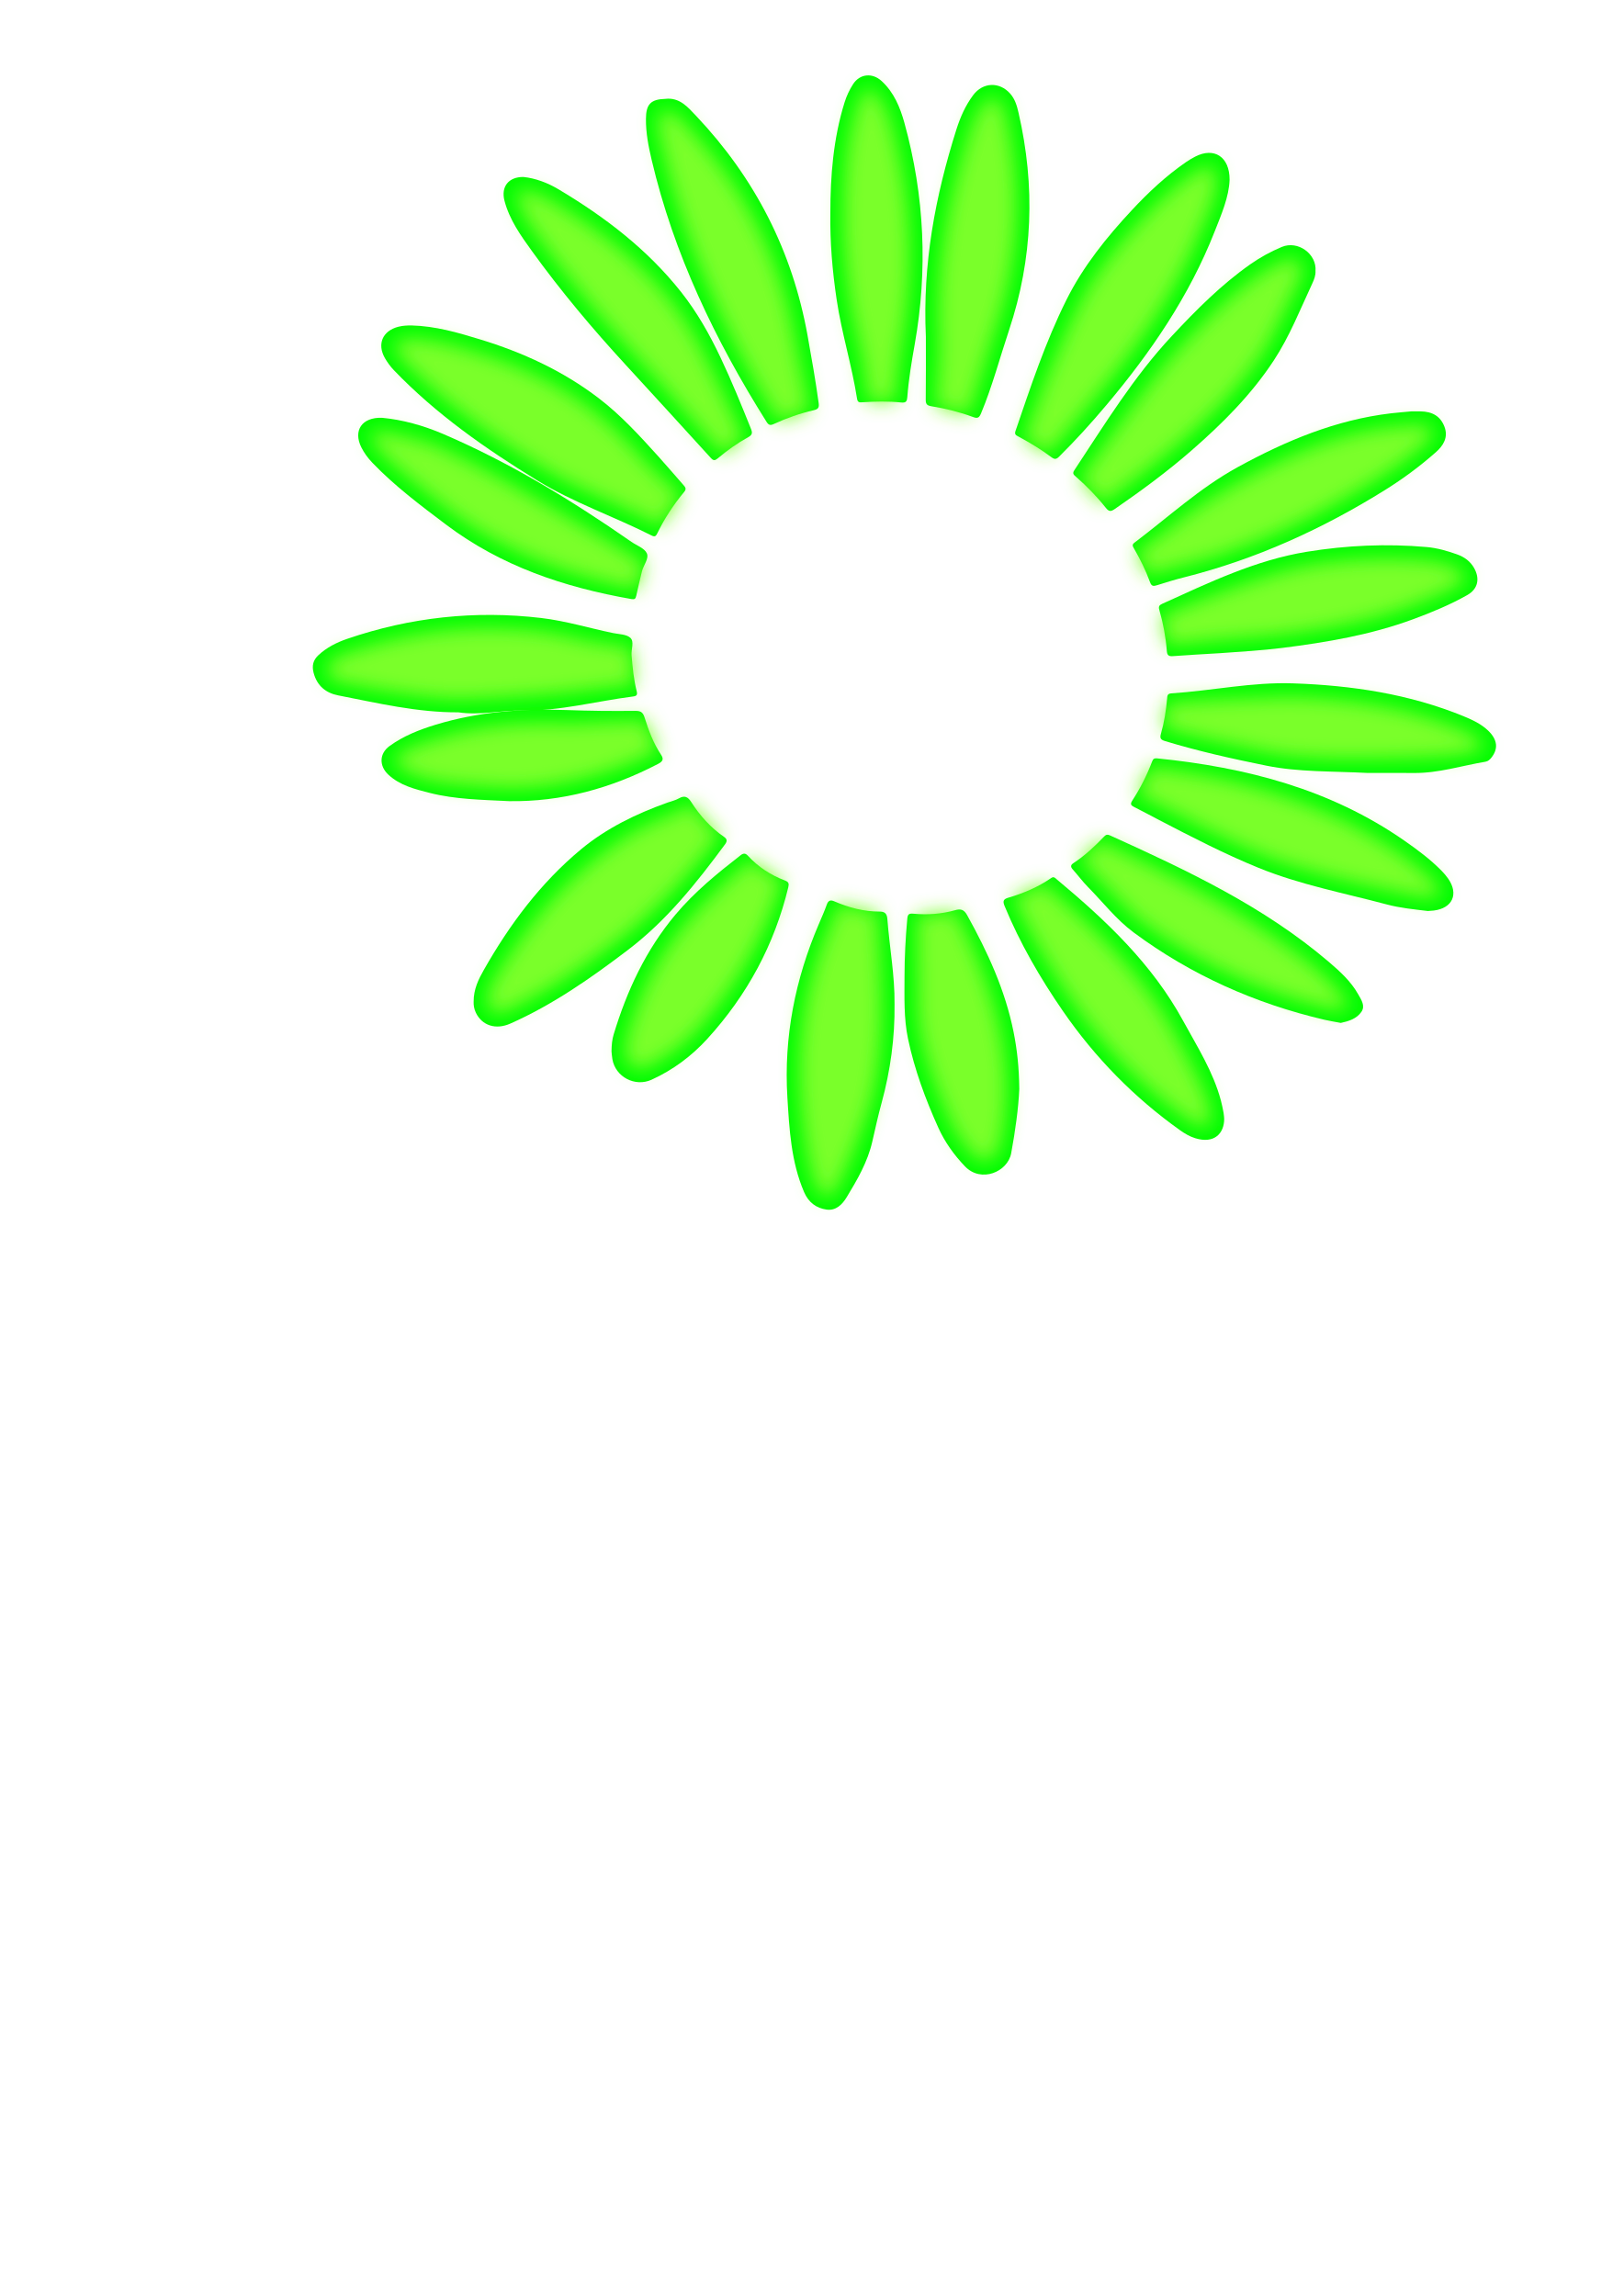
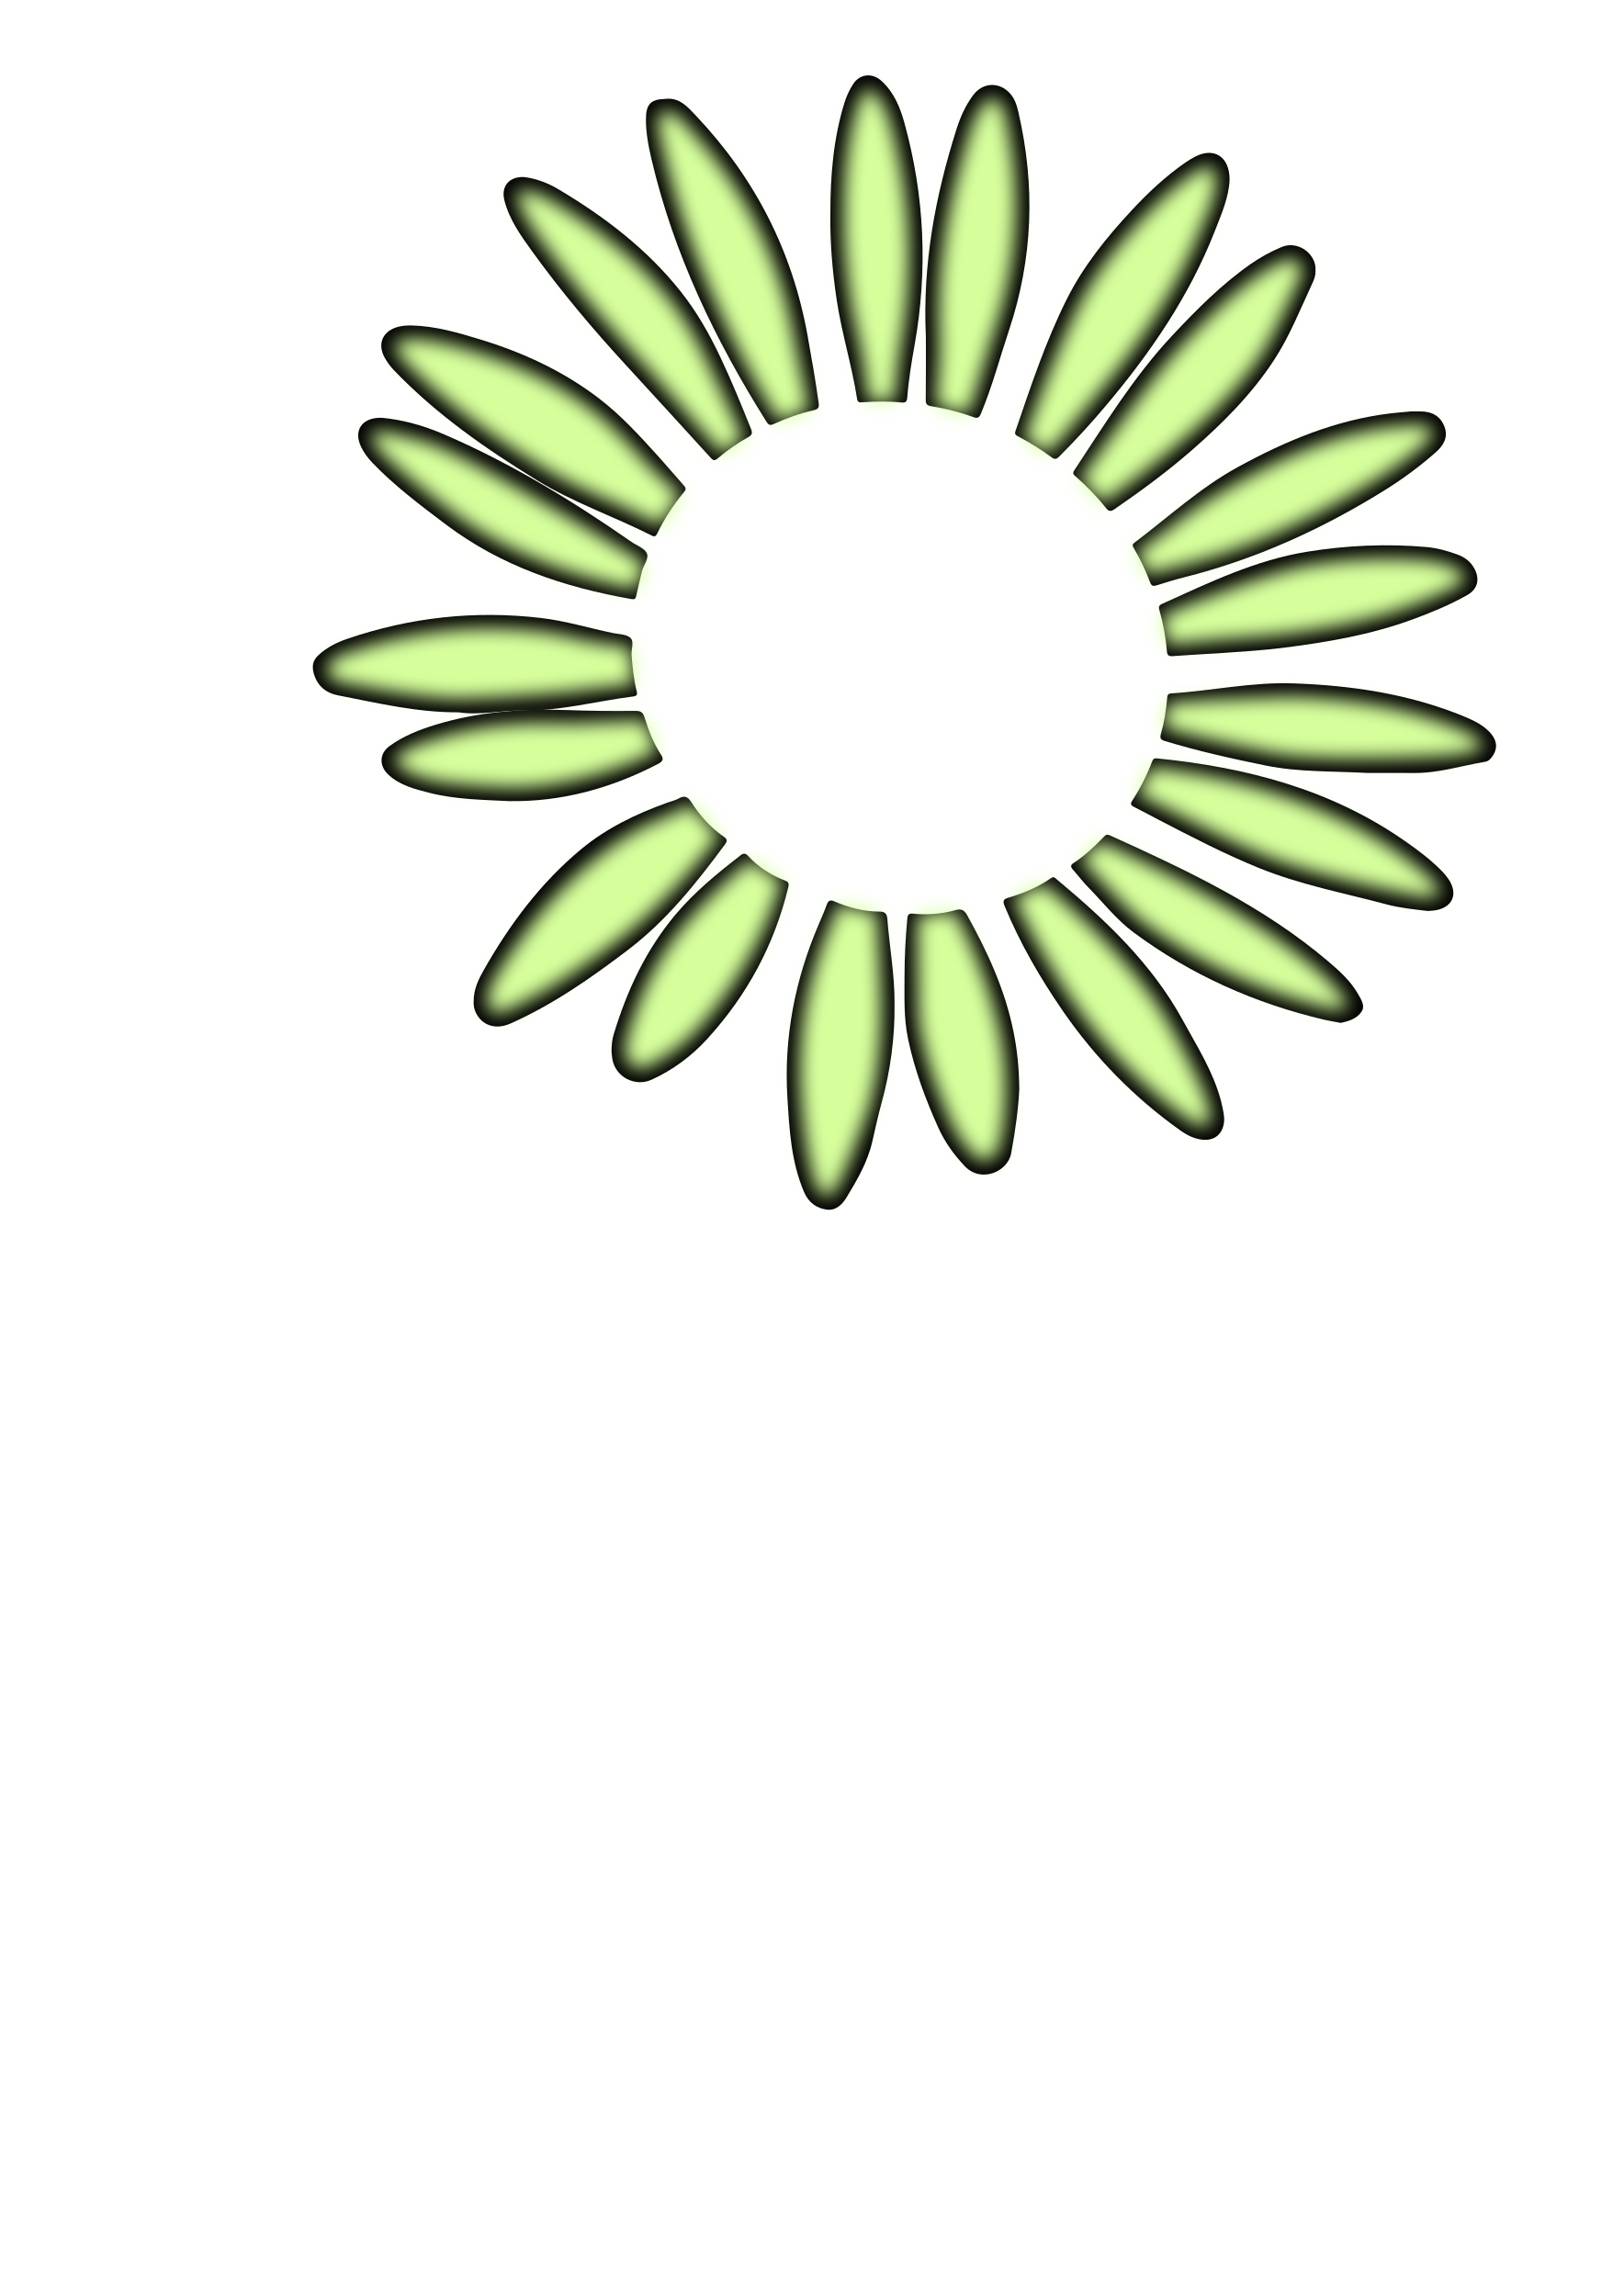
<svg xmlns="http://www.w3.org/2000/svg" viewBox="0 0 1240 1754">
  <image id="background" width="1240" height="1754" href="" />
  <image id="flower" width="1240" height="1754" href="" />
  <image id="coin" width="1240" height="1754" href="" />
  <image id="grave" width="1240" height="1754" href="" />
  <g>
    <svg version="1.1" id="petals" x="0px" y="0px" viewBox="0 0 1240 1754" style="enable-background:new 0 0 1240 1754;" xml:space="preserve">
      <style type="text/css">
            .st0 {
-                fill: #02FC02;
+                fill: #00FD0;
            }

            /* The animation code */
            @keyframes example {
               from {
                  opacity: 0.7;
               }

               to {
                  opacity: 0;
               }
            }

            /* The element to apply the animation to */
            #petal1 {
               animation-timing-function: linear;
               animation-delay: 0s;
               animation-duration: 2s;
               animation-name: example;
               animation-iteration-count: infinite;
               animation-direction: alternate;
            }

            #petal2 {
               animation-timing-function: ease;
               animation-delay: 1s;
               animation-duration: 2s;
               animation-name: example;
               animation-iteration-count: infinite;
               animation-direction: alternate;
            }

            #petal3 {
               animation-timing-function: linear;
               animation-delay: 0.5s;
               animation-duration: 2s;
               animation-name: example;
               animation-iteration-count: infinite;
               animation-direction: alternate;
            }

            #petal4 {
               animation-timing-function: linear;
               animation-delay: 0.3s;
               animation-duration: 2s;
               animation-name: example;
               animation-iteration-count: infinite;
               animation-direction: alternate;
            }

            #petal5 {
               animation-timing-function: linear;
               animation-delay: 0.2s;
               animation-duration: 2s;
               animation-name: example;
               animation-iteration-count: infinite;
               animation-direction: alternate;
            }

            #petal6 {
               animation-timing-function: linear;
               animation-delay: 2s;
               animation-duration: 3s;
               animation-name: example;
               animation-iteration-count: infinite;
               animation-direction: alternate;
            }

            #petal7 {
               animation-timing-function: linear;
               animation-delay: 2s;
               animation-duration: 2s;
               animation-name: example;
               animation-iteration-count: infinite;
               animation-direction: alternate;
            }

            #petal8 {
               animation-timing-function: linear;
               animation-delay: 0.5s;
               animation-duration: 3s;
               animation-name: example;
               animation-iteration-count: infinite;
               animation-direction: alternate;
            }

            #petal9 {
               animation-timing-function: linear;
               animation-delay: 0.1s;
               animation-duration: 1s;
               animation-name: example;
               animation-iteration-count: infinite;
               animation-direction: alternate;
            }

            #petal10 {
               animation-timing-function: linear;
               animation-delay: 1.2s;
               animation-duration: 1s;
               animation-name: example;
               animation-iteration-count: infinite;
               animation-direction: alternate;
            }

            #petal11 {
               animation-timing-function: ease-in-out;
               animation-delay: 4s;
               animation-duration: 4s;
               animation-name: example;
               animation-iteration-count: infinite;
               animation-direction: alternate;
            }

            #petal12 {
               animation-timing-function: ease-in;
               animation-delay: 0.8s;
               animation-duration: 0.8s;
               animation-name: example;
               animation-iteration-count: infinite;
               animation-direction: alternate;
            }

            #petal13 {
               animation-timing-function: ease-out;
               animation-delay: 0s;
               animation-duration: 2s;
               animation-name: example;
               animation-iteration-count: infinite;
               animation-direction: alternate;
            }

            #petal14 {
               animation-timing-function: linear;
               animation-delay: 0s;
               animation-duration: 1s;
               animation-name: example;
               animation-iteration-count: infinite;
               animation-direction: alternate;
            }

            #petal15 {
               animation-timing-function: linear;
               animation-delay: 0.6s;
               animation-duration: 2s;
               animation-name: example;
               animation-iteration-count: infinite;
               animation-direction: alternate;
            }

            #petal16 {
               animation-timing-function: linear;
               animation-delay: 1.3s;
               animation-duration: 0.9s;
               animation-name: example;
               animation-iteration-count: infinite;
               animation-direction: alternate;
            }

            #petal17 {
               animation-timing-function: linear;
               animation-delay: 0.9s;
               animation-duration: 3.2s;
               animation-name: example;
               animation-iteration-count: infinite;
               animation-direction: alternate;
            }

            #petal18 {
               animation-timing-function: ease-in-out;
               animation-delay: 1.9s;
               animation-duration: 2.9s;
               animation-name: example;
               animation-iteration-count: infinite;
               animation-direction: alternate;
            }

            #petal19 {
               animation-timing-function: linear;
               animation-delay: 0.4s;
               animation-duration: 3.4s;
               animation-name: example;
               animation-iteration-count: infinite;
               animation-direction: alternate;
            }

            #petal20 {
               animation-timing-function: ease;
               animation-delay: 0s;
               animation-duration: 2.6s;
               animation-name: example;
               animation-iteration-count: infinite;
               animation-direction: alternate;
            }
         </style>
      <path id="petal1" class="st0" d="M399.8,135.2c9.03,0.94,18.3,4.36,26.76,9.4c35.42,21.11,67.86,45.86,93.67,78.49  c12.16,15.38,21.72,32.31,30.08,49.96c8.49,17.92,15.93,36.28,23.33,54.67c1.25,3.1,0.84,4.62-2.12,6.24  c-8.34,4.58-16.07,10.12-23.34,16.24c-2.07,1.74-3.27,1.8-5.18-0.3c-21.62-23.77-43.31-47.48-65.05-71.14  c-25.38-27.61-49.5-56.27-71.45-86.69c-8.66-12.01-17.37-24.1-21.18-38.78C382.58,142.72,388.33,135.1,399.8,135.2z" />
      <path id="petal2" class="st0" d="M508.16,75.55c10.91-1.32,17.2,6.27,23.5,12.93c44.88,47.46,73.52,103.23,85.12,167.65  c3.1,17.21,6.14,34.43,8.51,51.76c0.45,3.28-0.16,4.64-3.59,5.44c-10.56,2.46-20.8,6-30.64,10.57c-2.62,1.22-3.94,0.93-5.55-1.63  c-39.26-62.41-70.86-128.17-87.81-200.34c-2.4-10.21-4.41-20.53-4.32-31.1C493.46,79.56,497.08,75.85,508.16,75.55z" />
      <path id="petal3" class="st0" d="M634.24,162.72c0.01-28.59,2.28-56.9,10.83-84.4c1.54-4.96,3.7-9.63,6.51-14  c5.17-8.05,14.78-8.9,21.81-2.41c9.49,8.75,14.12,20.12,17.42,32.04c15.41,55.79,17.95,112.23,7.83,169.21  c-2.36,13.29-4.61,26.59-5.62,40.05c-0.24,3.23-0.88,4.66-4.67,4.27c-9.78-1.01-19.63-0.8-29.44-0.19  c-2.09,0.13-3.79,0.41-4.25-2.57c-3.97-25.52-11.79-50.25-15.6-75.82C635.78,206.95,633.91,184.92,634.24,162.72z" />
      <path id="petal4" class="st0" d="M707.19,257.15c-2.62-55.77,7.27-107.39,23.29-158.13c3-9.48,6.88-18.33,12.83-26.33  c7.37-9.91,20.13-10.46,28.36-1.07c3.66,4.18,5.08,9.28,6.28,14.5c12.93,56.03,11,111.41-7.24,166.08  c-7.06,21.16-12.74,42.79-21.33,63.44c-1.34,3.22-2.41,4.34-6.1,2.96c-10.32-3.84-21.01-6.48-31.88-8.26c-3.2-0.53-4.36-1.48-4.31-5  C707.32,288.54,707.19,271.71,707.19,257.15z" />
      <path id="petal5" class="st0" d="M939.16,137.36c-0.47,13.13-6.22,26.32-11.46,39.64c-19.38,49.26-48.76,92.25-82.66,132.48  c-11.5,13.65-23.44,26.83-36.12,39.38c-2.11,2.09-3.42,2.2-5.79,0.44c-8.02-5.98-16.56-11.18-25.39-15.88  c-1.73-0.92-2.98-1.56-2.11-4.11c11.65-34.03,22.92-68.21,39.06-100.49c12.78-25.57,30.57-47.6,49.91-68.36  c12.59-13.53,26.11-26.18,41.43-36.71c2.19-1.51,4.5-2.87,6.86-4.09C927.27,112.21,939.27,119.62,939.16,137.36z" />
      <path id="petal6" class="st0" d="M1004.78,207.1c0.18,3.18-0.99,6.33-2.4,9.34c-9.29,19.9-17.31,40.43-29.45,58.92  c-17.26,26.3-39.28,48.21-62.82,68.75c-18.6,16.24-38.46,30.82-58.77,44.82c-3.03,2.09-4.46,1.85-6.73-1.01  c-6.84-8.62-14.53-16.49-22.81-23.75c-1.54-1.35-2.94-2.32-1.28-4.83c23.34-35.27,45.4-71.48,74.47-102.57  c18.55-19.85,37.65-39.15,60-54.86c7.51-5.28,15.52-9.66,24.01-13.24C991.43,183.43,1005.9,194.1,1004.78,207.1z" />
      <path id="petal7" class="st0" d="M1078.07,314.27c2.05,0,4.38-0.02,6.71,0c9.43,0.08,15.49,3.82,18.49,11.65  c3.14,8.19-0.88,14.54-6.49,19.49c-11.99,10.57-24.83,20.13-38.4,28.61c-48.02,29.99-98.99,53.21-154.06,67.04  c-6.94,1.74-13.78,3.86-20.61,6.01c-2.61,0.82-4.11,0.91-5.25-2.2c-3.32-9.08-7.61-17.73-12.44-26.11c-0.91-1.57-1.46-2.7,0.46-4.16  c26-19.63,50.03-41.9,78.88-57.71c36.78-20.16,74.94-36.14,117-41.12C1067.5,315.17,1072.65,314.79,1078.07,314.27z" />
      <path id="petal8" class="st0" d="M932.2,498.95c-12.13,0.74-24.27,1.37-36.39,2.29c-3.27,0.25-4.32-0.77-4.57-3.94  c-0.83-10.65-2.81-21.13-5.75-31.4c-0.71-2.47-0.1-3.57,2.14-4.59c35.8-16.2,71.21-33.38,110.56-39.78  c30.4-4.94,60.92-6.3,91.58-3.6c7.96,0.7,15.71,2.92,23.26,5.63c5.48,1.97,9.98,5.19,12.92,10.42c4.55,8.1,2.94,15.98-5.18,20.57  c-13.2,7.47-27.24,13.26-41.45,18.51c-32.24,11.9-65.87,17.62-99.81,21.88C963.79,496.91,947.99,497.82,932.2,498.95z" />
      <path id="petal9" class="st0" d="M1044.89,590.49c-27.84-1.45-52.98-0.6-77.57-5.57c-26.09-5.28-52.1-11.07-77.61-18.85  c-2.98-0.91-3.95-2.08-3.04-5.27c2.53-8.82,3.95-17.87,4.77-27.01c0.18-1.99,0.09-3.88,3.08-4.07c31.06-2.02,61.8-8.74,93.03-7.67  c44.84,1.53,88.87,8.04,130.74,25.28c6.63,2.73,13.14,5.8,18.4,10.85c7.15,6.86,7.87,13.91,2.35,20.74  c-1.18,1.47-2.51,2.66-4.45,2.98c-18.19,3.04-35.94,8.81-54.66,8.61C1067.28,590.38,1054.63,590.49,1044.89,590.49z" />
      <path id="petal10" class="st0" d="M1090.64,695.95c-10.53-1.26-21.2-2.3-31.48-5.04c-32.78-8.74-66.26-15.06-97.87-27.95  c-26.09-10.64-51.06-23.58-76.02-36.56c-6.35-3.3-12.63-6.74-19.04-9.93c-2.48-1.23-3.06-2.25-1.4-4.82  c6.16-9.51,11.27-19.59,15.28-30.19c0.77-2.03,1.87-2.29,3.77-2.1c67.65,6.83,132.06,23.35,188.82,62.87  c9.99,6.95,19.73,14.2,28.3,22.9c1.86,1.89,3.62,3.93,5.13,6.1c8.19,11.77,3.32,22.55-10.94,24.36  C1093.7,695.77,1092.21,695.83,1090.64,695.95z" />
      <path id="petal11" class="st0" d="M1024.12,781.44c-4.33-0.83-8.45-1.46-12.5-2.41c-53.05-12.43-101.9-34.23-145.71-66.69  c-13.26-9.82-23.46-23.12-35.03-34.85c-4.08-4.14-7.53-8.89-11.43-13.22c-1.73-1.92-1.89-3.37,0.33-4.82  c8.82-5.76,16.42-12.93,23.67-20.49c1.43-1.49,2.57-1.57,4.33-0.77c58.96,26.69,117.45,54.19,167.26,96.7  c8.51,7.27,16.79,14.78,22.35,24.68c2.33,4.15,5.66,8.81,2.43,13.47C1036.18,778.28,1030.11,780.16,1024.12,781.44z" />
      <path id="petal12" class="st0" d="M935.03,854.68c0.09,10.92-7.32,19.39-22.09,14.84c-4.18-1.29-7.92-3.49-11.46-6  c-35.25-25.07-65.12-55.62-89.59-91.12c-17.39-25.22-32.79-51.77-44.55-80.24c-1.43-3.46-1.22-5.21,2.78-6.37  c11.68-3.39,22.81-8.13,32.88-15.09c1.99-1.37,3.11,0.2,4.3,1.2c37.38,31.19,72.53,64.29,96.27,107.76  c10.85,19.88,23.1,39.02,28.99,61.21c0.81,3.05,1.42,6.17,2,9.28C934.88,851.8,934.92,853.48,935.03,854.68z" />
      <path id="petal13" class="st0" d="M778.53,831.95c-0.64,14.55-3.01,31.85-6.19,49.07c-2.63,14.25-22.95,22.87-35.26,10.03  c-8.36-8.72-15.41-18.57-20.34-29.49c-9.87-21.88-18.21-44.38-23.17-67.97c-3.32-15.79-2.69-31.83-2.68-47.81  c0.01-14.67,0.77-29.3,2.12-43.92c0.32-3.49,1.25-4.17,4.82-3.84c10.65,0.99,21.28,0.25,31.62-2.67c4.27-1.21,6.81-0.61,9.21,3.7  c15.69,28.23,29.09,57.34,35.49,89.23C776.84,801.71,778.35,815.28,778.53,831.95z" />
      <path id="petal14" class="st0" d="M683.25,767.06c0.3,25.64-3.12,50.78-9.89,75.52c-2.68,9.79-4.87,19.71-7.12,29.61  c-3.54,15.53-11.46,29.05-19.55,42.42c-3.31,5.48-8.16,10.44-15.3,9.45c-7.95-1.11-13.83-5.49-17.22-13.39  c-9.93-23.18-11.26-47.86-12.75-72.43c-2.79-46.04,5.89-90.13,24.07-132.43c2.1-4.89,4.24-9.78,6.04-14.79  c1.12-3.14,2.8-3.72,5.67-2.48c11.06,4.79,22.51,7.88,34.68,7.85c3.54-0.01,5.54,1.24,5.87,5.5  C679.41,723.63,683.47,745.16,683.25,767.06z" />
      <path id="petal15" class="st0" d="M467.08,803.15c0.08-5.03,0.48-9.03,1.64-12.86c10.12-33.46,24.61-64.66,47.28-91.66  c14.56-17.34,31.99-31.49,49.74-45.32c2.25-1.75,3.86-1.41,5.55,0.44c7.88,8.61,17.42,14.79,28.28,18.91  c2.87,1.09,3.2,2.4,2.51,5.23c-10.61,43.82-31.36,82.22-61.64,115.51c-12.12,13.33-26.31,23.93-42.76,31.43  c-12.64,5.76-27.63-2.09-29.94-15.75C467.35,806.8,467.22,804.47,467.08,803.15z" />
      <path id="petal16" class="st0" d="M361.78,765.28c-0.05-9.66,3.73-17.18,7.82-24.39c19.7-34.71,43.27-66.38,74.17-92.05  c19.59-16.28,42.18-27.13,65.99-35.68c2.98-1.07,6.18-1.74,8.88-3.3c4.38-2.52,6.94-0.9,9.31,2.81  c6.66,10.45,14.79,19.54,25.04,26.63c2.22,1.54,2.74,3.07,0.82,5.67c-21.8,29.56-44.65,58.25-74.09,80.64  c-28.23,21.47-57.28,41.85-89.93,56.34c-11.16,4.95-21.64,1.52-26.36-8.39C362.01,770.62,361.68,767.52,361.78,765.28z" />
      <path id="petal17" class="st0" d="M388.77,612.01c-20.67-1.06-40.92-1.28-60.56-6.29c-11.21-2.86-22.69-5.63-31.61-13.96  c-7.1-6.64-6.97-16.09,0.97-21.85c10.61-7.7,22.7-12.45,35.18-16.26c32.74-9.99,66.33-12.43,100.3-11.2  c17.31,0.63,34.62,0.81,51.94,0.61c3.93-0.04,5.98,0.65,7.33,5.01c3.07,9.95,6.81,19.75,12.63,28.54c2.13,3.21,1.37,5.03-2.15,6.87  C466.88,602.21,428.94,612.66,388.77,612.01z" />
      <path id="petal18" class="st0" d="M350.1,544.16c-31.44,0.18-61.49-7.05-91.72-12.92c-9.43-1.83-16.15-7.21-18.81-17.14  c-1.48-5.52-0.39-9.83,3.62-13.57c6.33-5.89,13.89-9.71,21.99-12.48c48.22-16.5,97.67-21.88,148.27-15.92  c18.56,2.19,36.48,7.7,54.74,11.48c4.56,0.94,10.23,0.88,13.26,3.63c3.19,2.89,0.6,8.75,0.96,13.3c0.74,9.27,1.64,18.52,3.91,27.56  c0.64,2.57,0.06,3.6-2.61,3.94c-28.2,3.58-55.84,11.18-84.61,10.79C382.66,542.6,366.29,546.63,350.1,544.16z" />
      <path id="petal19" class="st0" d="M291.82,319.17c15.39,1.45,31.36,5.79,46.8,12.42c51.06,21.92,98.17,50.71,143.65,82.35  c4.09,2.85,10,4.85,11.78,8.75c1.82,3.99-2.63,9.16-3.77,13.98c-1.46,6.16-3.01,12.29-4.31,18.48c-0.48,2.3-1.25,2.91-3.67,2.49  c-51.31-8.98-99.53-25.11-141.82-57.03c-19.58-14.78-39.1-29.4-56.1-47.15c-3.38-3.53-6.22-7.39-8.39-11.73  C269.64,329,276.3,318.64,291.82,319.17z" />
      <path id="petal20" class="st0" d="M314.21,248.63c18.63,0.47,35.43,5.47,52.15,10.55c32.73,9.94,63.43,24.05,90.81,44.93  c17.06,13.01,31.39,28.77,45.68,44.58c6.59,7.28,12.92,14.8,19.43,22.15c1.52,1.72,1.99,2.91,0.24,5.02  c-8.1,9.75-15.02,20.32-20.56,31.74c-1.02,2.1-1.96,2.63-4.17,1.52c-28.81-14.57-59.61-25.05-87.24-41.99  c-39.54-24.25-77.45-50.7-109.75-84.39c-2.62-2.74-4.92-5.91-6.81-9.2c-6.15-10.76-1.73-20.83,10.24-23.91  C307.83,248.7,311.48,248.63,314.21,248.63z" />
    </svg>
  </g>
  <g>
    <svg version="1.1" id="petales" x="0px" y="0px" viewBox="0 0 1240 1754" style="enable-background:new 0 0 1240 1754;" xml:space="preserve">
      <defs>
        <filter id="f1" x="-150%" y="-150%" width="300%" height="300%">
          <feGaussianBlur in="SourceGraphic" stdDeviation="7" />
        </filter>
      </defs>
      <style type="text/css">
            .st3 {
-                fill: #7AFF2C;
+                fill: #D6FF9C;
               filter: url(#f1)
            }
         </style>
      <path id="petal1" class="st3" d="M551.81,347.19c-20.08-22.06-46.02-52.92-66.5-75.2c-27.57-30-50.7-58.06-70.7-85.77  c-8.36-11.58-16.25-22.53-19.61-35.45c-0.61-2.33-0.33-3.79,0.08-4.33c0.42-0.55,1.77-1.19,4.19-1.23  c7.13,0.83,14.79,3.59,22.17,7.99c39.69,23.65,68.59,47.84,90.95,76.1c10.43,13.19,19.61,28.45,28.88,48.04  c7.5,15.84,19.42,40.02,26.9,58.56C562.69,339.15,557.28,342.88,551.81,347.19z" />
      <path id="petal2" class="st3" d="M594.7,322.26c-41.73-67.11-72.52-139.77-87.29-202.62c-2.16-9.17-5.14-18.46-5.06-28.19  c0.03-2.9,1.34-4.8,1.52-5.34c0.52-0.18,8.36-5.9,19.28,7.93l1.23,1.31c43.66,46.17,71.43,100.86,82.54,162.55  c2.84,15.77,8.9,40.7,11.14,56.3C610.12,316.3,602.3,318.99,594.7,322.26z" />
      <path id="petal3" class="st3" d="M683.3,307.05c-3.13-0.19-6.37-0.28-9.79-0.28c-3.18,0-6.55,0.08-10.22,0.25  c-1.91-10.74-4.18-31.32-6.58-41.62c-2.9-12.44-5.89-25.3-7.78-37.96c-3.46-23.26-5-44.38-4.7-64.57l0-0.14  c0.01-33.28,3.21-58.39,10.38-81.43c1.28-4.12,3.09-8.01,5.37-11.56c0.91-1.41,1.96-2.13,3.12-2.13c1.09,0,2.33,0.59,3.49,1.66  c6.59,6.08,10.94,14.26,14.56,27.36c14.9,53.95,17.46,109.4,7.62,164.8C686.66,273.34,684.47,295.05,683.3,307.05z" />
      <path id="petal4" class="st3" d="M739.55,317.23c-7.77-2.61-15.94-4.69-24.75-6.31c0.12-11.22,2.42-32.19,2.4-42.26  c-0.01-3.96-0.02-11.74-0.02-11.74l-0.01-0.23c-2.3-48.9,4.96-98.04,22.84-154.65c3.06-9.68,6.65-17.1,11.31-23.37  c1.8-2.42,4.1-3.75,6.48-3.75c2.22,0,4.46,1.17,6.33,3.31c1.96,2.23,2.94,5.29,4.06,10.16c12.65,54.8,10.3,108.85-6.98,160.67  c-2.31,6.91-4.49,13.94-6.59,20.73C750.74,282.3,744.4,304.93,739.55,317.23z" />
      <path id="petal5" class="st3" d="M800.15,347.02c-5.61-3.95-11.63-7.71-18.22-11.39l0.68-1.99  c10.49-30.71,26.38-71.05,41.03-100.36c10.57-21.15,25.46-41.51,48.28-66.02c14-15.04,26.64-26.25,39.77-35.28  c1.76-1.21,8.37-5.2,11.79-5.2c1.74,0,2.58,0.62,3.12,1.16c1.63,1.64,2.23,5.01,2.56,9.21c0.95,12.34-10.25,34.89-10.76,36.18  c-16.91,42.97-42.64,84.18-81,129.7C826.35,316.12,810.74,336.33,800.15,347.02z" />
      <path id="petal6" class="st3" d="M842.02,384.72c-5.21-6.2-11.03-12.27-17.39-18.1c2.52-3.84,53.67-77.36,77.66-103.02  c20.33-21.74,38.04-39.16,58.45-53.5c6.78-4.77,14.23-8.87,22.14-12.21c0.91-0.38,1.87-0.58,2.86-0.58c2.48,0,5.06,1.2,6.9,3.2  c0.91,0.99,2.4,3.06,2.17,5.74c0,0-0.22,3.23-1.5,5.96c-2.22,4.76-19.91,44.2-28.75,57.66c-18.3,27.88-42.23,50.29-61.03,66.7  C888.45,349.76,864.2,369.31,842.02,384.72z" />
      <path id="petal7" class="st3" d="M875.98,439.28c-2.3-5.59-5.02-11.27-8.24-17.18c5.94-4.6,20.91-15.26,26.62-19.84  c18.22-14.62,36.09-25.77,55.82-36.58c42.14-23.09,78.16-35.79,113.37-39.96c3.33-0.4,20.29-1.44,21.14-1.44  c6.71,0.06,8.2,2.5,9.24,5.23c0.58,1.52,1.46,3.8-3.77,8.41c-11.51,10.15-23.98,19.45-37.08,27.63  c-50.2,31.35-98.25,53.9-149.78,66.84C897.81,433.76,881.21,437.66,875.98,439.28z" />
      <path id="petal8" class="st3" d="M891.04,492.87c-0.86-7.5-2.25-15.06-4.17-22.6c1.42-0.65,78.79-33.23,113.52-38.88  c19.75-3.21,39.55-4.84,58.83-4.84c10.1,0,20.28,0.45,30.27,1.33c5.97,0.53,12.57,2.14,20.75,5.08c3.69,1.33,6.03,3.15,7.58,5.91  c2.44,4.35,0.89,5.68-1.39,6.97c-13.82,7.82-28.63,13.64-39.99,17.83c-32.92,12.15-67.81,17.6-97.59,21.34  c-12.76,1.6-44.03,3.76-46.71,3.95C928.85,489.17,898.1,492.38,891.04,492.87z" />
      <path id="petal9" class="st3" d="M1022.72,579.64c-18.74-0.56-36.44-1.1-53.42-4.53c-21.52-4.35-56.41-11.87-81.35-19.19  c1.39-5.85,2.42-12.2,3.17-18.92c10.03-0.82,26.7-2.16,38.52-2.75c17.32-0.87,55.46-2.29,57.57-2.21  c50.36,1.72,90.81,9.52,127.28,24.54c6.41,2.64,11.46,5.15,15.28,8.81c3.89,3.73,3.24,5.04,1.78,6.88  c-6.38,2.58-9.95,3.22-15.23,4.11C1096.74,579.67,1029.96,579.86,1022.72,579.64z" />
      <path id="petal10" class="st3" d="M1087.96,685.57c-9.2-1.08-44.24-8.93-53.02-11.08c-23.34-5.73-47.47-11.65-69.88-20.78  c-25.98-10.59-51-23.6-75.18-36.17c-2.23-1.16-19.76-9.63-21.81-10.7c3.99-6.79,7.49-13.81,10.47-21.01  c74.58,8.07,140.71,31.36,188.46,64.61c9.1,6.34,18.66,13.35,26.89,21.71c1.6,1.62,2.96,3.24,4.05,4.8c2,2.88,2.47,5.13,2.04,6.09  c-0.44,0.98-2.47,2.18-6.03,2.63C1093.21,685.75,1088.93,685.68,1087.96,685.57z" />
      <path id="petal11" class="st3" d="M1014.7,770.57c-52.65-12.68-101.31-35.51-142.84-66.27c-8.36-6.19-30.13-30.05-33.87-33.84  c-2.08-2.11-13.33-14.34-13.37-14.39c6.07-4.65,11.03-9.18,15.49-13.69c60.59,27.5,122.04,60.51,168.44,100.11  c7.88,6.72,19.39,21.25,19.65,21.7C1028.61,764.92,1033.54,775.11,1014.7,770.57z" />
      <path id="petal12" class="st3" d="M920.54,860.78c-1.34,0-2.9-0.27-4.66-0.81c-2.58-0.79-5.31-2.25-8.6-4.6  c-33.91-24.12-63.23-53.94-87.15-88.64c-17.46-25.32-36.14-58.16-46.46-82c9.29-3.1,15.66-5.49,23.16-10.09  c33.98,28.54,75.24,68.21,97.97,109.84c2.01,3.69,23.61,42.08,28.11,58.99c0.75,2.82,1.32,5.77,1.84,8.54  c0.11,0.59,0.27,2.82,0.29,3.1C925,857.21,922.67,860.78,920.54,860.78z" />
      <path id="petal13" class="st3" d="M751.51,886.9c-2.75,0-5.17-1.08-7.21-3.2c-8.03-8.38-14.24-17.35-18.45-26.69  c-11.04-24.47-18.19-45.42-22.5-65.92c-2.65-12.6-2.57-25.51-2.5-39.18c0.01-2.19-1.09-40.47-0.03-53.5  c1.39,0.06,2.78,0.08,4.15,0.08c8.28,0,16.37-1.03,24.08-3.07c18.01,32.62,30.04,68.36,35.26,94.39  c2.71,13.53,4.19,26.35,4.19,41.53c0,20.26-1.99,35.07-6.02,47.43C761.11,883.03,756.66,886.9,751.51,886.9z" />
      <path id="petal14" class="st3" d="M632.77,914.16c-4.69,0-7.46-2.87-9.41-7.42c-9.06-21.15-11.96-69.09-11.96-69.09  c-2.6-42.87,3.22-85.74,21.26-127.73c0,0,6.72-17.11,7.88-19.99c10.14,3.83,19.78,5.91,29.27,6.33c0.59,6.74,3.58,57.27,3.44,70.71  v0.22c0.28,24.16-1.56,51.64-8.16,75.76c-2.41,8.79-18.44,52.44-26.95,66.5C637.27,910.87,635.3,914.16,632.77,914.16z" />
      <path id="petal15" class="st3" d="M477.6,807.42c-0.21-1.26-0.44-2.69-0.44-3.84c0-4.39,1.47-11.46,2.23-13.97  c10.85-35.86,24.58-61.11,44.26-84.54c12.92-15.38,34.81-36.7,50.22-48.81c6.76,6.44,14.62,11.67,23.47,15.61  c-10.38,39.72-36.05,83.75-64.3,114.81c-11.39,12.53-24.98,21.69-39.51,29.05C487.21,818.94,478.63,813.47,477.6,807.42z" />
      <path id="petal16" class="st3" d="M379.87,774.21c-3.37,0-5.86-1.66-7.43-4.94c-0.7-1.47-0.66-3.79-0.66-3.79s0-9.18,6.52-19.64  c22.89-36.77,44.83-63.79,71.81-86.21c16.41-13.64,35.23-27.74,61.79-37.28c0.79-0.28,14.98-7.81,16.8-8.59  c6.3,9.51,13.38,17.36,21.49,23.82c-18.62,25.03-48.67,58.89-76.54,80.09c-26.45,20.12-55.41,40.72-87.94,55.16  C383.65,773.74,381.68,774.21,379.87,774.21z" />
      <path id="petal17" class="st3" d="M392.28,602.04c-15.88,0-51.42-2.84-61.49-5.4s-20.54-5.81-27.36-12.18  c-1.31-1.22-2.05-2.59-1.99-3.65c0.08-1.23,0.89-3.19,1.6-3.71c8.15-5.91,18.49-9.57,32.63-13.88c24.38-7.44,48.9-11.05,79.45-11.05  c4.96,0,12.32,0.09,17.57,0.28c12.75,0.46,24.08-1.34,37.33-1.34c3.8,0,19.09-1.17,22.95-1.21c2.26,7.11,5.37,15.62,10.07,23.93  C469.65,590.44,426.06,602.04,392.28,602.04z" />
      <path id="petal18" class="st3" d="M348.92,534.16c-14.9,0-49.18-4.83-74.59-9.95c-4.68-0.94-9.36-1.88-14.04-2.79  c-6.21-1.21-9.06-2.7-10.6-8.44c-0.63-2.35,1.64-6.82,2.63-7.75c4.69-4.36,8.23-5.02,16.11-7.72  c34.38-11.77,69.8-17.73,105.26-17.73c12.73,0,25.72,0.77,38.6,2.29c11.6,1.37,22.9,4.09,34.85,6.97c6.2,1.49,34.97,5.25,35.71,5.37  c-0.25,1.95-0.55,4.35-0.35,6.88c0.55,6.99,1.22,14.33,2.59,21.81c-7.18,1.07-24.46,2.61-31.31,3.58  C419.21,531.55,363.83,534.16,348.92,534.16z" />
      <path id="petal19" class="st3" d="M486.96,450.51c-54.12-10.19-105.24-31.31-140.45-57.89c0,0-38.83-29.3-54.91-46.08  c-2.85-2.98-5.03-6.01-6.66-9.28c-1.57-3.15-1.53-5.24-1.01-6.08c0.63-1.01,2.96-2.03,6.77-2.03c0.17,0,29.38,5.36,43.98,11.63  c44.43,19.08,154.64,87.39,156.18,88.25c0.64,0.36,1.44,0.8,2.15,1.23c-0.14,0.31-0.28,0.6-0.4,0.87c-0.97,2.07-2.07,4.42-2.71,7.13  c-0.4,1.69-0.81,3.38-1.22,5.07C488.1,445.68,487.52,448.08,486.96,450.51z" />
      <path id="petal20" class="st3" d="M505.13,402c-9.43-4.56-27.75-13.64-37.08-17.73c-17.51-7.69-35.62-15.64-51.97-25.66  c-32.09-19.68-73.35-46.88-107.76-82.78c-1.95-2.03-3.79-4.54-5.34-7.25c-1.34-2.35-1.77-4.5-1.18-5.89  c0.61-1.44,2.52-2.67,5.23-3.37c2.32-0.6,4.96-0.68,7.24-0.68h0.11c17.59,0.47,33.75,5.37,49.38,10.12  c34.5,10.48,63.18,24.65,87.65,43.31c16.58,12.65,30.69,28.25,44.32,43.33c3.76,4.16,23.14,21.29,24.75,23.14  C514.66,386.01,509.52,393.87,505.13,402z" />
    </svg>
  </g>
</svg>
